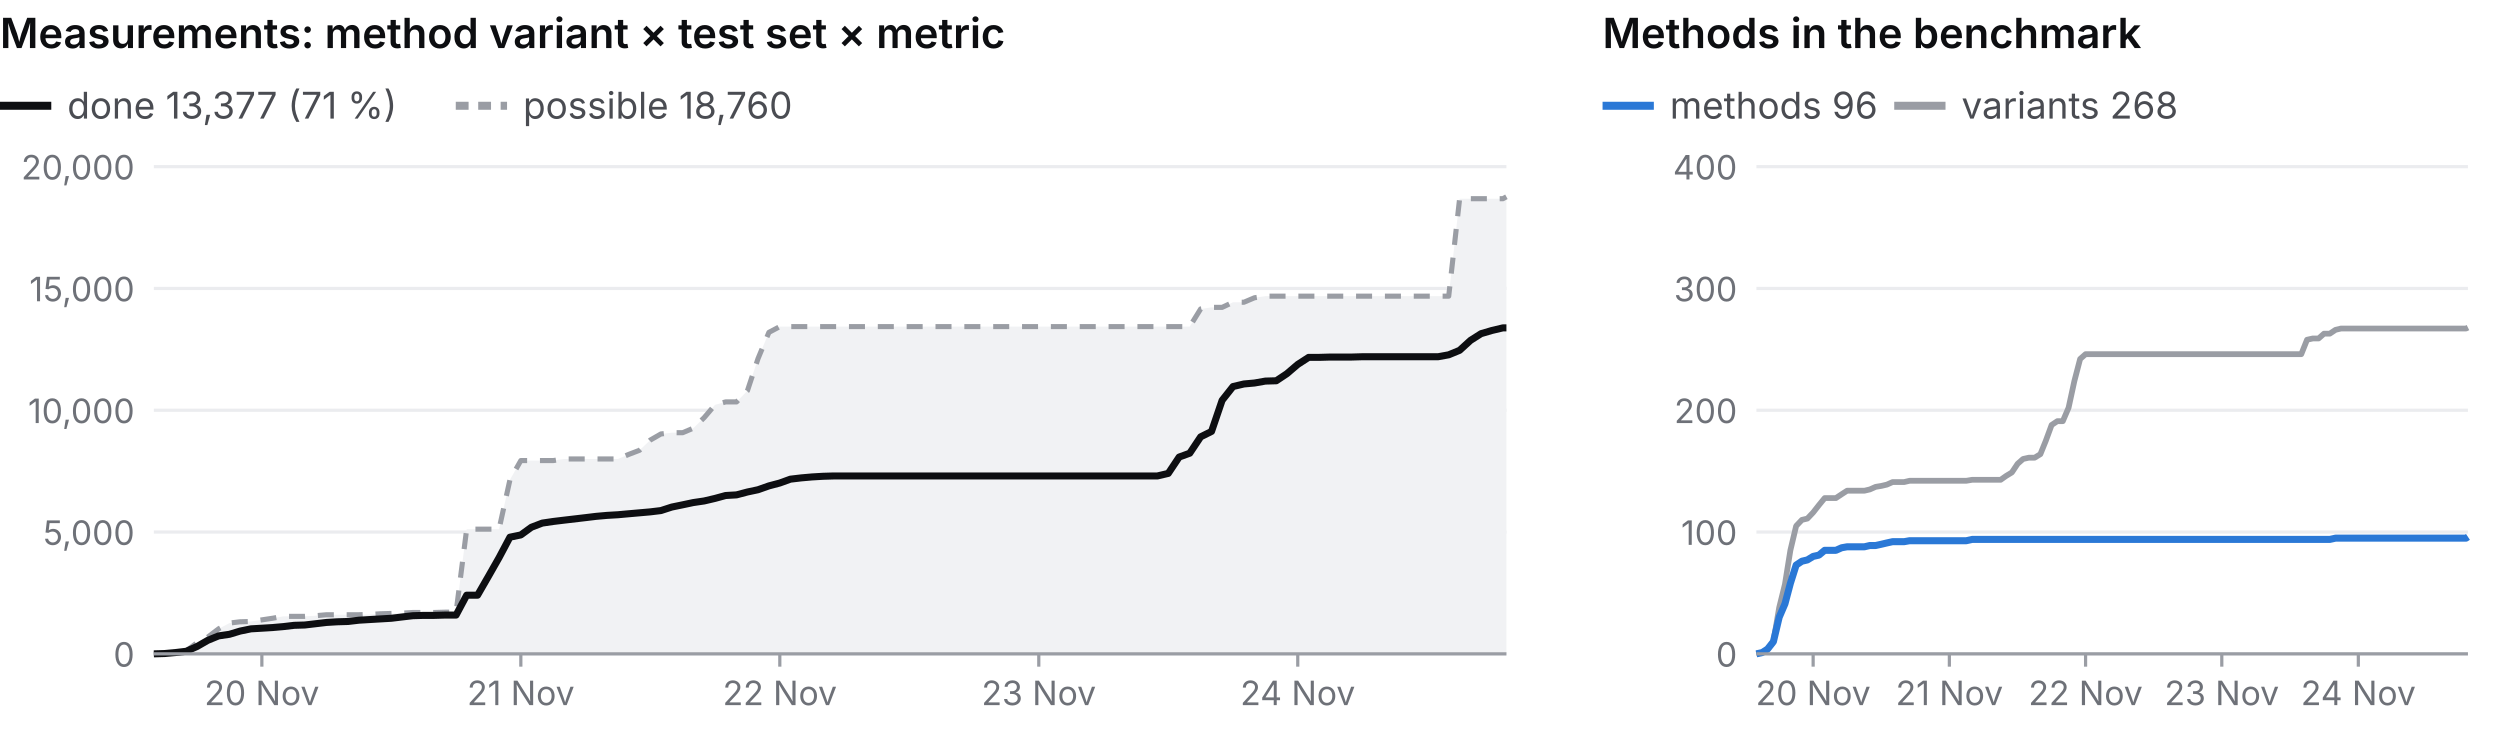
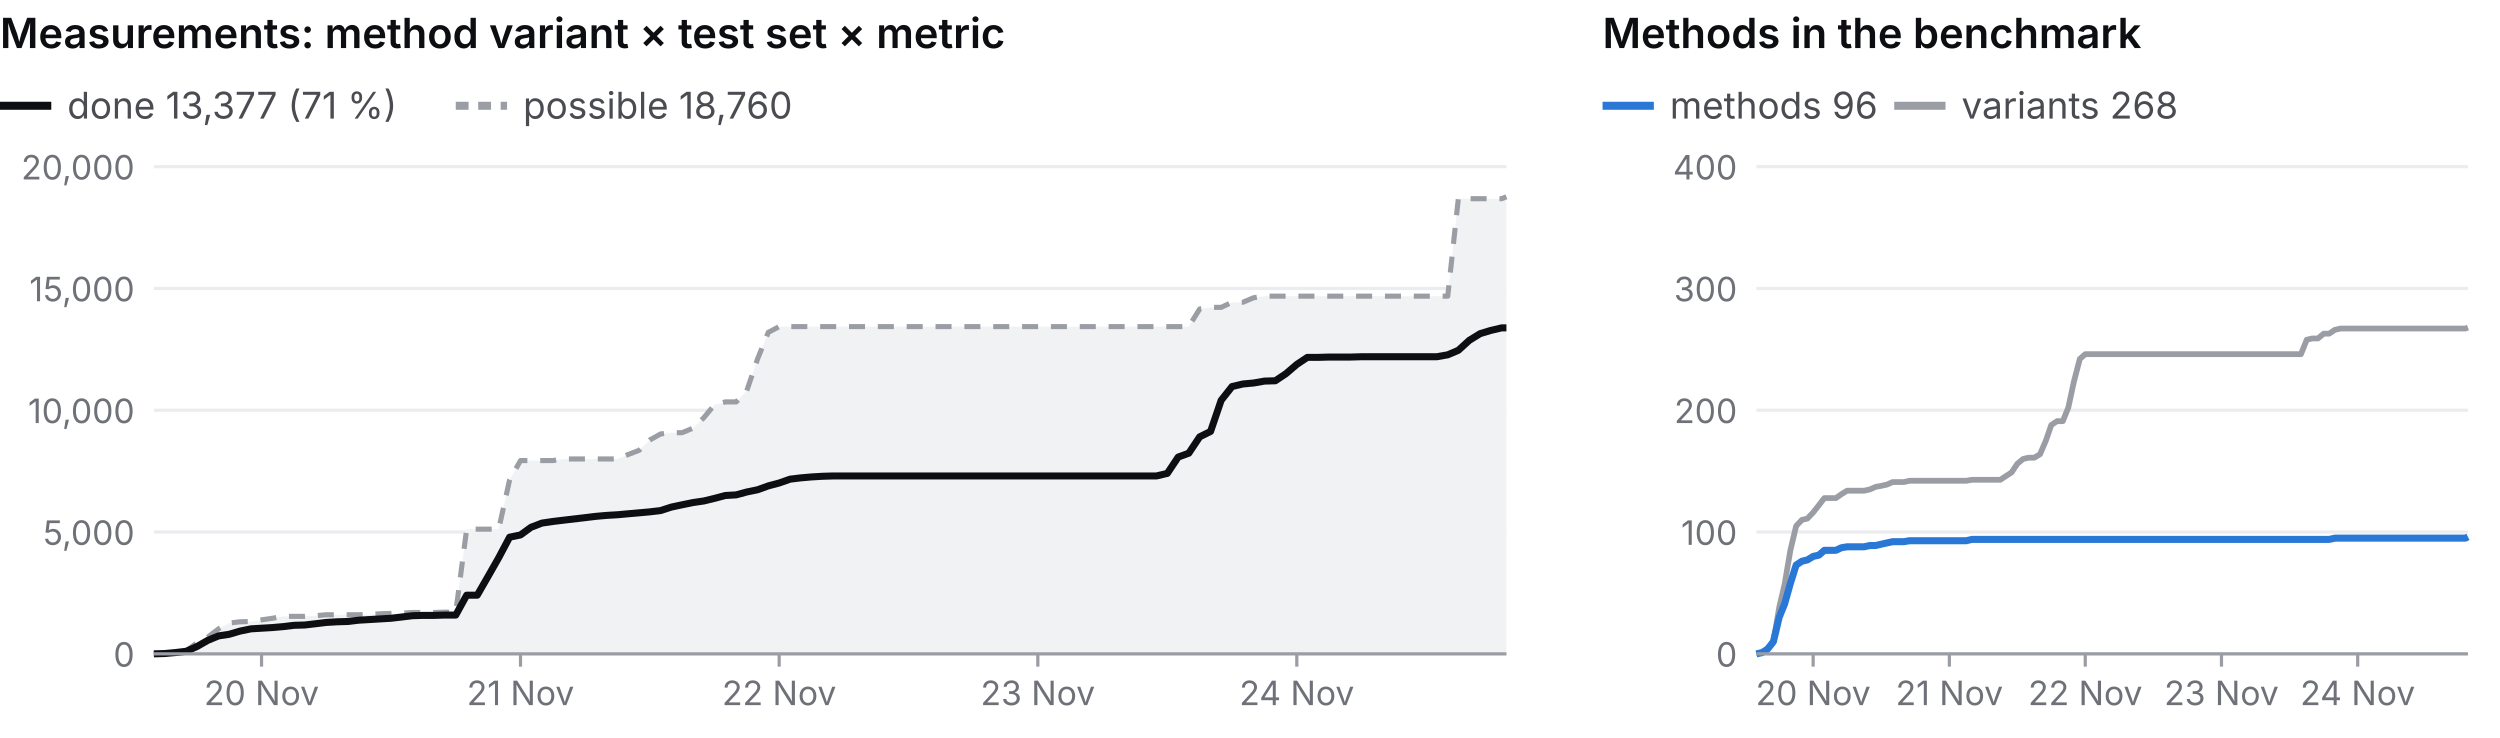
<svg xmlns="http://www.w3.org/2000/svg" viewBox="0 0 780 230" role="img" aria-label="13,377 of 18,760 measurements done; 96 methods, 268 variants">
  <g transform="translate(0 0)" font-family="Inter, -apple-system, 'Segoe UI', Helvetica, Arial, sans-serif">
    <text x="0" y="15" font-size="13" font-weight="600" style="fill:#0d0e11">Measurements: method variant × test set × metric</text>
    <line x1="0" y1="33" x2="16" y2="33" style="stroke:#0d0e11" stroke-width="2.5" />
    <text x="21" y="37" font-size="11.5" style="fill:#4a4c52">done 13,377 (71 %)</text>
    <line x1="142.2" y1="33" x2="158.2" y2="33" style="stroke:#9a9da4" stroke-width="2.5" stroke-dasharray="4 3" />
    <text x="163.2" y="37" font-size="11.5" style="fill:#4a4c52">possible 18,760</text>
    <line x1="48" y1="204.0" x2="470" y2="204.0" style="stroke:#ebecef" stroke-width="1" />
    <text x="42" y="208.0" font-size="10.5" text-anchor="end" style="fill:#6e7178">0</text>
    <line x1="48" y1="166.0" x2="470" y2="166.0" style="stroke:#ebecef" stroke-width="1" />
    <text x="42" y="170.0" font-size="10.5" text-anchor="end" style="fill:#6e7178">5,000</text>
    <line x1="48" y1="128.0" x2="470" y2="128.0" style="stroke:#ebecef" stroke-width="1" />
    <text x="42" y="132.0" font-size="10.5" text-anchor="end" style="fill:#6e7178">10,000</text>
    <line x1="48" y1="90.0" x2="470" y2="90.0" style="stroke:#ebecef" stroke-width="1" />
    <text x="42" y="94.0" font-size="10.5" text-anchor="end" style="fill:#6e7178">15,000</text>
    <line x1="48" y1="52.0" x2="470" y2="52.0" style="stroke:#ebecef" stroke-width="1" />
    <text x="42" y="56.0" font-size="10.5" text-anchor="end" style="fill:#6e7178">20,000</text>
-     <line x1="81.7" y1="204" x2="81.7" y2="208" style="stroke:#9a9da4" stroke-width="1" />
-     <text x="81.7" y="220" font-size="10.5" text-anchor="middle" style="fill:#6e7178">20 Nov</text>
-     <line x1="162.5" y1="204" x2="162.5" y2="208" style="stroke:#9a9da4" stroke-width="1" />
-     <text x="162.5" y="220" font-size="10.5" text-anchor="middle" style="fill:#6e7178">21 Nov</text>
-     <line x1="243.3" y1="204" x2="243.3" y2="208" style="stroke:#9a9da4" stroke-width="1" />
-     <text x="243.3" y="220" font-size="10.5" text-anchor="middle" style="fill:#6e7178">22 Nov</text>
-     <line x1="324.1" y1="204" x2="324.1" y2="208" style="stroke:#9a9da4" stroke-width="1" />
-     <text x="324.1" y="220" font-size="10.5" text-anchor="middle" style="fill:#6e7178">23 Nov</text>
-     <line x1="404.9" y1="204" x2="404.9" y2="208" style="stroke:#9a9da4" stroke-width="1" />
-     <text x="404.9" y="220" font-size="10.5" text-anchor="middle" style="fill:#6e7178">24 Nov</text>
-     <polygon points="48.0,204.0 48.0,204.0 51.4,203.9 54.7,203.6 58.1,203.1 61.5,200.5 64.8,198.8 68.2,196.2 71.6,194.4 74.9,194.0 78.3,193.9 81.7,193.4 85.0,192.9 88.4,192.3 91.8,192.3 95.1,192.3 98.5,192.1 101.9,191.8 105.2,191.8 108.6,191.8 112.0,191.8 115.3,191.7 118.7,191.5 122.1,191.4 125.4,191.3 128.8,191.1 132.2,191.1 135.5,191.1 138.9,191.0 142.3,191.0 145.6,165.1 149.0,165.1 152.4,165.1 155.7,165.1 159.1,149.7 162.5,143.7 165.8,143.7 169.2,143.7 172.6,143.7 175.9,143.2 179.3,143.2 182.7,143.2 186.0,143.2 189.4,143.2 192.8,143.2 196.1,141.8 199.5,140.5 202.9,137.3 206.2,135.4 209.6,135.0 213.0,135.0 216.3,133.6 219.7,130.3 223.1,126.3 226.4,125.4 229.8,125.4 233.2,121.9 236.5,111.9 239.9,103.7 243.3,101.9 246.6,101.9 250.0,101.9 253.4,101.9 256.8,101.9 260.1,101.9 263.5,101.9 266.9,101.9 270.2,101.9 273.6,101.9 277.0,101.9 280.3,101.9 283.7,101.9 287.1,101.9 290.4,101.9 293.8,101.9 297.2,101.9 300.5,101.9 303.9,101.9 307.3,101.9 310.6,101.9 314.0,101.9 317.4,101.9 320.7,101.9 324.1,101.9 327.5,101.9 330.8,101.9 334.2,101.9 337.6,101.9 340.9,101.9 344.3,101.9 347.7,101.9 351.0,101.9 354.4,101.9 357.8,101.9 361.1,101.9 364.5,101.9 367.9,101.9 371.2,101.9 374.6,96.4 378.0,95.9 381.3,95.9 384.7,94.3 388.1,94.3 391.4,92.9 394.8,92.4 398.2,92.4 401.5,92.4 404.9,92.4 408.3,92.4 411.6,92.4 415.0,92.4 418.4,92.4 421.7,92.4 425.1,92.4 428.5,92.4 431.8,92.4 435.2,92.4 438.6,92.4 441.9,92.4 445.3,92.4 448.7,92.4 452.0,92.4 455.4,62.0 458.8,62.0 462.1,62.0 465.5,62.0 468.9,62.0 470.0,61.4 470.0,204.0" style="fill:#f1f2f4" />
-     <polyline points="48.0,204.0 51.4,203.9 54.7,203.6 58.1,203.1 61.5,200.5 64.8,198.8 68.2,196.2 71.6,194.4 74.9,194.0 78.3,193.9 81.7,193.4 85.0,192.9 88.4,192.3 91.8,192.3 95.1,192.3 98.5,192.1 101.9,191.8 105.2,191.8 108.6,191.8 112.0,191.8 115.3,191.7 118.7,191.5 122.1,191.4 125.4,191.3 128.8,191.1 132.2,191.1 135.5,191.1 138.9,191.0 142.3,191.0 145.6,165.1 149.0,165.1 152.4,165.1 155.7,165.1 159.1,149.7 162.5,143.7 165.8,143.7 169.2,143.7 172.6,143.7 175.9,143.2 179.3,143.2 182.7,143.2 186.0,143.2 189.4,143.2 192.8,143.2 196.1,141.8 199.5,140.5 202.9,137.3 206.2,135.4 209.6,135.0 213.0,135.0 216.3,133.6 219.7,130.3 223.1,126.3 226.4,125.4 229.8,125.4 233.2,121.9 236.5,111.9 239.9,103.7 243.3,101.9 246.6,101.9 250.0,101.9 253.4,101.9 256.8,101.9 260.1,101.9 263.5,101.9 266.9,101.9 270.2,101.9 273.6,101.9 277.0,101.9 280.3,101.9 283.7,101.9 287.1,101.9 290.4,101.9 293.8,101.9 297.2,101.9 300.5,101.9 303.9,101.9 307.3,101.9 310.6,101.9 314.0,101.9 317.4,101.9 320.7,101.9 324.1,101.9 327.5,101.9 330.8,101.9 334.2,101.9 337.6,101.9 340.9,101.9 344.3,101.9 347.7,101.9 351.0,101.9 354.4,101.9 357.8,101.9 361.1,101.9 364.5,101.9 367.9,101.9 371.2,101.9 374.6,96.4 378.0,95.9 381.3,95.9 384.7,94.3 388.1,94.3 391.4,92.9 394.8,92.4 398.2,92.4 401.5,92.4 404.9,92.4 408.3,92.4 411.6,92.4 415.0,92.4 418.4,92.4 421.7,92.4 425.1,92.4 428.5,92.4 431.8,92.4 435.2,92.4 438.6,92.4 441.9,92.4 445.3,92.4 448.7,92.4 452.0,92.4 455.4,62.0 458.8,62.0 462.1,62.0 465.5,62.0 468.9,62.0 470.0,61.4" fill="none" style="stroke:#9a9da4" stroke-width="1.6" stroke-linejoin="round" stroke-dasharray="5 4" />
-     <polyline points="48.0,204.0 51.4,203.9 54.7,203.6 58.1,203.2 61.5,201.7 64.8,199.8 68.2,198.4 71.6,197.9 74.9,196.9 78.3,196.2 81.7,196.0 85.0,195.8 88.4,195.5 91.8,195.1 95.1,195.0 98.5,194.6 101.9,194.2 105.2,194.0 108.6,193.9 112.0,193.5 115.3,193.3 118.7,193.1 122.1,192.9 125.4,192.5 128.8,192.1 132.2,192.0 135.5,192.0 138.9,191.9 142.3,191.9 145.6,185.7 149.0,185.7 152.4,179.8 155.7,174.0 159.1,167.6 162.5,166.9 165.8,164.5 169.2,163.2 172.6,162.7 175.9,162.3 179.3,161.9 182.7,161.5 186.0,161.1 189.4,160.8 192.8,160.6 196.1,160.3 199.5,160.0 202.9,159.7 206.2,159.3 209.6,158.2 213.0,157.5 216.3,156.8 219.7,156.3 223.1,155.5 226.4,154.6 229.8,154.4 233.2,153.5 236.5,152.8 239.9,151.6 243.3,150.7 246.6,149.5 250.0,149.1 253.4,148.8 256.8,148.6 260.1,148.5 263.5,148.5 266.9,148.5 270.2,148.5 273.6,148.5 277.0,148.5 280.3,148.5 283.7,148.5 287.1,148.5 290.4,148.5 293.8,148.5 297.2,148.5 300.5,148.5 303.9,148.5 307.3,148.5 310.6,148.5 314.0,148.5 317.4,148.5 320.7,148.5 324.1,148.5 327.5,148.5 330.8,148.5 334.2,148.5 337.6,148.5 340.9,148.5 344.3,148.5 347.7,148.5 351.0,148.5 354.4,148.5 357.8,148.5 361.1,148.5 364.5,147.7 367.9,142.6 371.2,141.4 374.6,136.3 378.0,134.6 381.3,124.9 384.7,120.6 388.1,119.8 391.4,119.5 394.8,118.9 398.2,118.8 401.5,116.6 404.9,113.7 408.3,111.5 411.6,111.5 415.0,111.4 418.4,111.4 421.7,111.4 425.1,111.3 428.5,111.3 431.8,111.3 435.2,111.3 438.6,111.3 441.9,111.3 445.3,111.3 448.7,111.3 452.0,110.7 455.4,109.3 458.8,106.2 462.1,104.1 465.5,103.1 468.9,102.3 470.0,102.3" fill="none" style="stroke:#0d0e11" stroke-width="2.2" stroke-linejoin="round" />
+     <line x1="81.6" y1="204" x2="81.6" y2="208" style="stroke:#9a9da4" stroke-width="1" />
+     <text x="81.6" y="220" font-size="10.5" text-anchor="middle" style="fill:#6e7178">20 Nov</text>
+     <line x1="162.4" y1="204" x2="162.4" y2="208" style="stroke:#9a9da4" stroke-width="1" />
+     <text x="162.4" y="220" font-size="10.5" text-anchor="middle" style="fill:#6e7178">21 Nov</text>
+     <line x1="243.1" y1="204" x2="243.1" y2="208" style="stroke:#9a9da4" stroke-width="1" />
+     <text x="243.1" y="220" font-size="10.5" text-anchor="middle" style="fill:#6e7178">22 Nov</text>
+     <line x1="323.8" y1="204" x2="323.8" y2="208" style="stroke:#9a9da4" stroke-width="1" />
+     <text x="323.8" y="220" font-size="10.5" text-anchor="middle" style="fill:#6e7178">23 Nov</text>
+     <line x1="404.6" y1="204" x2="404.6" y2="208" style="stroke:#9a9da4" stroke-width="1" />
+     <text x="404.6" y="220" font-size="10.5" text-anchor="middle" style="fill:#6e7178">24 Nov</text>
+     <polygon points="48.0,204.0 48.0,204.0 51.4,203.9 54.7,203.6 58.1,203.1 61.5,200.5 64.8,198.8 68.2,196.2 71.5,194.4 74.9,194.0 78.3,193.9 81.6,193.4 85.0,192.9 88.4,192.3 91.7,192.3 95.1,192.3 98.5,192.1 101.8,191.8 105.2,191.8 108.6,191.8 111.9,191.8 115.3,191.7 118.6,191.5 122.0,191.4 125.4,191.3 128.7,191.1 132.1,191.1 135.5,191.1 138.8,191.0 142.2,191.0 145.6,165.1 148.9,165.1 152.3,165.1 155.6,165.1 159.0,149.7 162.4,143.7 165.7,143.7 169.1,143.7 172.5,143.7 175.8,143.2 179.2,143.2 182.6,143.2 185.9,143.2 189.3,143.2 192.7,143.2 196.0,141.8 199.4,140.5 202.7,137.3 206.1,135.4 209.5,135.0 212.8,135.0 216.2,133.6 219.6,130.3 222.9,126.3 226.3,125.4 229.7,125.4 233.0,121.9 236.4,111.9 239.7,103.7 243.1,101.9 246.5,101.9 249.8,101.9 253.2,101.9 256.6,101.9 259.9,101.9 263.3,101.9 266.7,101.9 270.0,101.9 273.4,101.9 276.7,101.9 280.1,101.9 283.5,101.9 286.8,101.9 290.2,101.9 293.6,101.9 296.9,101.9 300.3,101.9 303.7,101.9 307.0,101.9 310.4,101.9 313.8,101.9 317.1,101.9 320.5,101.9 323.8,101.9 327.2,101.9 330.6,101.9 333.9,101.9 337.3,101.9 340.7,101.9 344.0,101.9 347.4,101.9 350.8,101.9 354.1,101.9 357.5,101.9 360.8,101.9 364.2,101.9 367.6,101.9 370.9,101.9 374.3,96.4 377.7,95.9 381.0,95.9 384.4,94.3 387.8,94.3 391.1,92.9 394.5,92.4 397.9,92.4 401.2,92.4 404.6,92.4 407.9,92.4 411.3,92.4 414.7,92.4 418.0,92.4 421.4,92.4 424.8,92.4 428.1,92.4 431.5,92.4 434.9,92.4 438.2,92.4 441.6,92.4 444.9,92.4 448.3,92.4 451.7,92.4 455.0,62.0 458.4,62.0 461.8,62.0 465.1,62.0 468.5,62.0 470.0,61.4 470.0,204.0" style="fill:#f1f2f4" />
+     <polyline points="48.0,204.0 51.4,203.9 54.7,203.6 58.1,203.1 61.5,200.5 64.8,198.8 68.2,196.2 71.5,194.4 74.9,194.0 78.3,193.9 81.6,193.4 85.0,192.9 88.4,192.3 91.7,192.3 95.1,192.3 98.5,192.1 101.8,191.8 105.2,191.8 108.6,191.8 111.9,191.8 115.3,191.7 118.6,191.5 122.0,191.4 125.4,191.3 128.7,191.1 132.1,191.1 135.5,191.1 138.8,191.0 142.2,191.0 145.6,165.1 148.9,165.1 152.3,165.1 155.6,165.1 159.0,149.7 162.4,143.7 165.7,143.7 169.1,143.7 172.5,143.7 175.8,143.2 179.2,143.2 182.6,143.2 185.9,143.2 189.3,143.2 192.7,143.2 196.0,141.8 199.4,140.5 202.7,137.3 206.1,135.4 209.5,135.0 212.8,135.0 216.2,133.6 219.6,130.3 222.9,126.3 226.3,125.4 229.7,125.4 233.0,121.9 236.4,111.9 239.7,103.7 243.1,101.9 246.5,101.9 249.8,101.9 253.2,101.9 256.6,101.9 259.9,101.9 263.3,101.9 266.7,101.9 270.0,101.9 273.4,101.9 276.7,101.9 280.1,101.9 283.5,101.9 286.8,101.9 290.2,101.9 293.6,101.9 296.9,101.9 300.3,101.9 303.7,101.9 307.0,101.9 310.4,101.9 313.8,101.9 317.1,101.9 320.5,101.9 323.8,101.9 327.2,101.9 330.6,101.9 333.9,101.9 337.3,101.9 340.7,101.9 344.0,101.9 347.4,101.9 350.8,101.9 354.1,101.9 357.5,101.9 360.8,101.9 364.2,101.9 367.6,101.9 370.9,101.9 374.3,96.4 377.7,95.9 381.0,95.9 384.4,94.3 387.8,94.3 391.1,92.9 394.5,92.4 397.9,92.4 401.2,92.4 404.6,92.4 407.9,92.4 411.3,92.4 414.7,92.4 418.0,92.4 421.4,92.4 424.8,92.4 428.1,92.4 431.5,92.4 434.9,92.4 438.2,92.4 441.6,92.4 444.9,92.4 448.3,92.4 451.7,92.4 455.0,62.0 458.4,62.0 461.8,62.0 465.1,62.0 468.5,62.0 470.0,61.4" fill="none" style="stroke:#9a9da4" stroke-width="1.6" stroke-linejoin="round" stroke-dasharray="5 4" />
+     <polyline points="48.0,204.0 51.4,203.9 54.7,203.6 58.1,203.2 61.5,201.7 64.8,199.8 68.2,198.4 71.5,197.9 74.9,196.9 78.3,196.2 81.6,196.0 85.0,195.8 88.4,195.5 91.7,195.1 95.1,195.0 98.5,194.6 101.8,194.2 105.2,194.0 108.6,193.9 111.9,193.5 115.3,193.3 118.6,193.1 122.0,192.9 125.4,192.5 128.7,192.1 132.1,192.0 135.5,192.0 138.8,191.9 142.2,191.9 145.6,185.7 148.9,185.7 152.3,179.8 155.6,174.0 159.0,167.6 162.4,166.9 165.7,164.5 169.1,163.2 172.5,162.7 175.8,162.3 179.2,161.9 182.6,161.5 185.9,161.1 189.3,160.8 192.7,160.6 196.0,160.3 199.4,160.0 202.7,159.7 206.1,159.3 209.5,158.2 212.8,157.5 216.2,156.8 219.6,156.3 222.9,155.5 226.3,154.6 229.7,154.4 233.0,153.5 236.4,152.8 239.7,151.6 243.1,150.7 246.5,149.5 249.8,149.1 253.2,148.8 256.6,148.6 259.9,148.5 263.3,148.5 266.7,148.5 270.0,148.5 273.4,148.5 276.7,148.5 280.1,148.5 283.5,148.5 286.8,148.5 290.2,148.5 293.6,148.5 296.9,148.5 300.3,148.5 303.7,148.5 307.0,148.5 310.4,148.5 313.8,148.5 317.1,148.5 320.5,148.5 323.8,148.5 327.2,148.5 330.6,148.5 333.9,148.5 337.3,148.5 340.7,148.5 344.0,148.5 347.4,148.5 350.8,148.5 354.1,148.5 357.5,148.5 360.8,148.5 364.2,147.7 367.6,142.6 370.9,141.4 374.3,136.3 377.7,134.6 381.0,124.9 384.4,120.6 387.8,119.8 391.1,119.5 394.5,118.9 397.9,118.8 401.2,116.6 404.6,113.7 407.9,111.5 411.3,111.5 414.7,111.4 418.0,111.4 421.4,111.4 424.8,111.3 428.1,111.3 431.5,111.3 434.9,111.3 438.2,111.3 441.6,111.3 444.9,111.3 448.3,111.3 451.7,110.7 455.0,109.3 458.4,106.2 461.8,104.1 465.1,103.1 468.5,102.3 470.0,102.3" fill="none" style="stroke:#0d0e11" stroke-width="2.2" stroke-linejoin="round" />
    <line x1="48" y1="204.0" x2="470" y2="204.0" style="stroke:#9a9da4" stroke-width="1" />
  </g>
  <g transform="translate(500 0)">
    <g transform="translate(0 0)" font-family="Inter, -apple-system, 'Segoe UI', Helvetica, Arial, sans-serif">
      <text x="0" y="15" font-size="13" font-weight="600" style="fill:#0d0e11">Methods in the benchmark</text>
      <line x1="0" y1="33" x2="16" y2="33" style="stroke:#2a78d6" stroke-width="2.5" />
      <text x="21" y="37" font-size="11.5" style="fill:#4a4c52">methods 96</text>
      <line x1="91.0" y1="33" x2="107.0" y2="33" style="stroke:#9a9da4" stroke-width="2.5" />
      <text x="112.0" y="37" font-size="11.5" style="fill:#4a4c52">variants 268</text>
      <line x1="48" y1="204.0" x2="270" y2="204.0" style="stroke:#ebecef" stroke-width="1" />
      <text x="42" y="208.0" font-size="10.5" text-anchor="end" style="fill:#6e7178">0</text>
      <line x1="48" y1="166.0" x2="270" y2="166.0" style="stroke:#ebecef" stroke-width="1" />
      <text x="42" y="170.0" font-size="10.5" text-anchor="end" style="fill:#6e7178">100</text>
      <line x1="48" y1="128.0" x2="270" y2="128.0" style="stroke:#ebecef" stroke-width="1" />
      <text x="42" y="132.0" font-size="10.5" text-anchor="end" style="fill:#6e7178">200</text>
      <line x1="48" y1="90.0" x2="270" y2="90.0" style="stroke:#ebecef" stroke-width="1" />
      <text x="42" y="94.0" font-size="10.5" text-anchor="end" style="fill:#6e7178">300</text>
      <line x1="48" y1="52.0" x2="270" y2="52.0" style="stroke:#ebecef" stroke-width="1" />
      <text x="42" y="56.0" font-size="10.5" text-anchor="end" style="fill:#6e7178">400</text>
      <line x1="65.7" y1="204" x2="65.7" y2="208" style="stroke:#9a9da4" stroke-width="1" />
      <text x="65.7" y="220" font-size="10.5" text-anchor="middle" style="fill:#6e7178">20 Nov</text>
      <line x1="108.2" y1="204" x2="108.2" y2="208" style="stroke:#9a9da4" stroke-width="1" />
      <text x="108.2" y="220" font-size="10.5" text-anchor="middle" style="fill:#6e7178">21 Nov</text>
-       <line x1="150.7" y1="204" x2="150.7" y2="208" style="stroke:#9a9da4" stroke-width="1" />
-       <text x="150.7" y="220" font-size="10.5" text-anchor="middle" style="fill:#6e7178">22 Nov</text>
-       <line x1="193.2" y1="204" x2="193.2" y2="208" style="stroke:#9a9da4" stroke-width="1" />
-       <text x="193.2" y="220" font-size="10.5" text-anchor="middle" style="fill:#6e7178">23 Nov</text>
-       <line x1="235.8" y1="204" x2="235.8" y2="208" style="stroke:#9a9da4" stroke-width="1" />
-       <text x="235.8" y="220" font-size="10.5" text-anchor="middle" style="fill:#6e7178">24 Nov</text>
-       <polyline points="48.0,204.0 49.8,203.6 51.5,202.5 53.3,200.2 55.1,189.6 56.9,182.3 58.6,171.7 60.4,164.1 62.2,162.2 63.9,161.8 65.7,159.9 67.5,157.6 69.3,155.4 71.0,155.4 72.8,155.4 74.6,154.2 76.3,153.1 78.1,153.1 79.9,153.1 81.7,153.1 83.4,152.7 85.2,151.9 87.0,151.6 88.7,151.2 90.5,150.4 92.3,150.4 94.1,150.4 95.8,150.0 97.6,150.0 99.4,150.0 101.1,150.0 102.9,150.0 104.7,150.0 106.5,150.0 108.2,150.0 110.0,150.0 111.8,150.0 113.5,150.0 115.3,149.7 117.1,149.7 118.8,149.7 120.6,149.7 122.4,149.7 124.2,149.7 125.9,148.5 127.7,147.4 129.5,144.7 131.2,143.2 133.0,142.8 134.8,142.8 136.6,141.7 138.3,137.5 140.1,132.6 141.9,131.4 143.6,131.4 145.4,127.2 147.2,118.9 149.0,112.0 150.7,110.5 152.5,110.5 154.3,110.5 156.0,110.5 157.8,110.5 159.6,110.5 161.4,110.5 163.1,110.5 164.9,110.5 166.7,110.5 168.4,110.5 170.2,110.5 172.0,110.5 173.8,110.5 175.5,110.5 177.3,110.5 179.1,110.5 180.8,110.5 182.6,110.5 184.4,110.5 186.2,110.5 187.9,110.5 189.7,110.5 191.5,110.5 193.2,110.5 195.0,110.5 196.8,110.5 198.6,110.5 200.3,110.5 202.1,110.5 203.9,110.5 205.6,110.5 207.4,110.5 209.2,110.5 211.0,110.5 212.7,110.5 214.5,110.5 216.3,110.5 218.0,110.5 219.8,106.0 221.6,105.6 223.4,105.6 225.1,104.1 226.9,104.1 228.7,102.9 230.4,102.5 232.2,102.5 234.0,102.5 235.8,102.5 237.5,102.5 239.3,102.5 241.1,102.5 242.8,102.5 244.6,102.5 246.4,102.5 248.1,102.5 249.9,102.5 251.7,102.5 253.5,102.5 255.2,102.5 257.0,102.5 258.8,102.5 260.5,102.5 262.3,102.5 264.1,102.5 265.9,102.5 267.6,102.5 269.4,102.5 270.0,102.2" fill="none" style="stroke:#9a9da4" stroke-width="1.8" stroke-linejoin="round" />
-       <polyline points="48.0,204.0 49.8,203.6 51.5,202.5 53.3,200.2 55.1,192.6 56.9,188.4 58.6,182.0 60.4,176.3 62.2,175.1 63.9,174.7 65.7,173.6 67.5,173.2 69.3,171.7 71.0,171.7 72.8,171.7 74.6,170.9 76.3,170.6 78.1,170.6 79.9,170.6 81.7,170.6 83.4,170.2 85.2,170.2 87.0,169.8 88.7,169.4 90.5,169.0 92.3,169.0 94.1,169.0 95.8,168.7 97.6,168.7 99.4,168.7 101.1,168.7 102.9,168.7 104.7,168.7 106.5,168.7 108.2,168.7 110.0,168.7 111.8,168.7 113.5,168.7 115.3,168.3 117.1,168.3 118.8,168.3 120.6,168.3 122.4,168.3 124.2,168.3 125.9,168.3 127.7,168.3 129.5,168.3 131.2,168.3 133.0,168.3 134.8,168.3 136.6,168.3 138.3,168.3 140.1,168.3 141.9,168.3 143.6,168.3 145.4,168.3 147.2,168.3 149.0,168.3 150.7,168.3 152.5,168.3 154.3,168.3 156.0,168.3 157.8,168.3 159.6,168.3 161.4,168.3 163.1,168.3 164.9,168.3 166.7,168.3 168.4,168.3 170.2,168.3 172.0,168.3 173.8,168.3 175.5,168.3 177.3,168.3 179.1,168.3 180.8,168.3 182.6,168.3 184.4,168.3 186.2,168.3 187.9,168.3 189.7,168.3 191.5,168.3 193.2,168.3 195.0,168.3 196.8,168.3 198.6,168.3 200.3,168.3 202.1,168.3 203.9,168.3 205.6,168.3 207.4,168.3 209.2,168.3 211.0,168.3 212.7,168.3 214.5,168.3 216.3,168.3 218.0,168.3 219.8,168.3 221.6,168.3 223.4,168.3 225.1,168.3 226.9,168.3 228.7,167.9 230.4,167.9 232.2,167.9 234.0,167.9 235.8,167.9 237.5,167.9 239.3,167.9 241.1,167.9 242.8,167.9 244.6,167.9 246.4,167.9 248.1,167.9 249.9,167.9 251.7,167.9 253.5,167.9 255.2,167.9 257.0,167.9 258.8,167.9 260.5,167.9 262.3,167.9 264.1,167.9 265.9,167.9 267.6,167.9 269.4,167.9 270.0,167.5" fill="none" style="stroke:#2a78d6" stroke-width="2.2" stroke-linejoin="round" />
+       <line x1="150.6" y1="204" x2="150.6" y2="208" style="stroke:#9a9da4" stroke-width="1" />
+       <text x="150.6" y="220" font-size="10.5" text-anchor="middle" style="fill:#6e7178">22 Nov</text>
+       <line x1="193.1" y1="204" x2="193.1" y2="208" style="stroke:#9a9da4" stroke-width="1" />
+       <text x="193.1" y="220" font-size="10.5" text-anchor="middle" style="fill:#6e7178">23 Nov</text>
+       <line x1="235.6" y1="204" x2="235.6" y2="208" style="stroke:#9a9da4" stroke-width="1" />
+       <text x="235.6" y="220" font-size="10.5" text-anchor="middle" style="fill:#6e7178">24 Nov</text>
+       <polyline points="48.0,204.0 49.8,203.6 51.5,202.5 53.3,200.2 55.1,189.6 56.8,182.3 58.6,171.7 60.4,164.1 62.2,162.2 63.9,161.8 65.7,159.9 67.5,157.6 69.2,155.4 71.0,155.4 72.8,155.4 74.5,154.2 76.3,153.1 78.1,153.1 79.9,153.1 81.6,153.1 83.4,152.7 85.2,151.9 86.9,151.6 88.7,151.2 90.5,150.4 92.2,150.4 94.0,150.4 95.8,150.0 97.6,150.0 99.3,150.0 101.1,150.0 102.9,150.0 104.6,150.0 106.4,150.0 108.2,150.0 109.9,150.0 111.7,150.0 113.5,150.0 115.2,149.7 117.0,149.7 118.8,149.7 120.6,149.7 122.3,149.7 124.1,149.7 125.9,148.5 127.6,147.4 129.4,144.7 131.2,143.2 132.9,142.8 134.7,142.8 136.5,141.7 138.3,137.5 140.0,132.6 141.8,131.4 143.6,131.4 145.3,127.2 147.1,118.9 148.9,112.0 150.6,110.5 152.4,110.5 154.2,110.5 155.9,110.5 157.7,110.5 159.5,110.5 161.3,110.5 163.0,110.5 164.8,110.5 166.6,110.5 168.3,110.5 170.1,110.5 171.9,110.5 173.6,110.5 175.4,110.5 177.2,110.5 179.0,110.5 180.7,110.5 182.5,110.5 184.3,110.5 186.0,110.5 187.8,110.5 189.6,110.5 191.3,110.5 193.1,110.5 194.9,110.5 196.7,110.5 198.4,110.5 200.2,110.5 202.0,110.5 203.7,110.5 205.5,110.5 207.3,110.5 209.0,110.5 210.8,110.5 212.6,110.5 214.3,110.5 216.1,110.5 217.9,110.5 219.7,106.0 221.4,105.6 223.2,105.6 225.0,104.1 226.7,104.1 228.5,102.9 230.3,102.5 232.0,102.5 233.8,102.5 235.6,102.5 237.4,102.5 239.1,102.5 240.9,102.5 242.7,102.5 244.4,102.5 246.2,102.5 248.0,102.5 249.7,102.5 251.5,102.5 253.3,102.5 255.1,102.5 256.8,102.5 258.6,102.5 260.4,102.5 262.1,102.5 263.9,102.5 265.7,102.5 267.4,102.5 269.2,102.5 270.0,102.2" fill="none" style="stroke:#9a9da4" stroke-width="1.8" stroke-linejoin="round" />
+       <polyline points="48.0,204.0 49.8,203.6 51.5,202.5 53.3,200.2 55.1,192.6 56.8,188.4 58.6,182.0 60.4,176.3 62.2,175.1 63.9,174.7 65.7,173.6 67.5,173.2 69.2,171.7 71.0,171.7 72.8,171.7 74.5,170.9 76.3,170.6 78.1,170.6 79.9,170.6 81.6,170.6 83.4,170.2 85.2,170.2 86.9,169.8 88.7,169.4 90.5,169.0 92.2,169.0 94.0,169.0 95.8,168.7 97.6,168.7 99.3,168.7 101.1,168.7 102.9,168.7 104.6,168.7 106.4,168.7 108.2,168.7 109.9,168.7 111.7,168.7 113.5,168.7 115.2,168.3 117.0,168.3 118.8,168.3 120.6,168.3 122.3,168.3 124.1,168.3 125.9,168.3 127.6,168.3 129.4,168.3 131.2,168.3 132.9,168.3 134.7,168.3 136.5,168.3 138.3,168.3 140.0,168.3 141.8,168.3 143.6,168.3 145.3,168.3 147.1,168.3 148.9,168.3 150.6,168.3 152.4,168.3 154.2,168.3 155.9,168.3 157.7,168.3 159.5,168.3 161.3,168.3 163.0,168.3 164.8,168.3 166.6,168.3 168.3,168.3 170.1,168.3 171.9,168.3 173.6,168.3 175.4,168.3 177.2,168.3 179.0,168.3 180.7,168.3 182.5,168.3 184.3,168.3 186.0,168.3 187.8,168.3 189.6,168.3 191.3,168.3 193.1,168.3 194.9,168.3 196.7,168.3 198.4,168.3 200.2,168.3 202.0,168.3 203.7,168.3 205.5,168.3 207.3,168.3 209.0,168.3 210.8,168.3 212.6,168.3 214.3,168.3 216.1,168.3 217.9,168.3 219.7,168.3 221.4,168.3 223.2,168.3 225.0,168.3 226.7,168.3 228.5,167.9 230.3,167.9 232.0,167.9 233.8,167.9 235.6,167.9 237.4,167.9 239.1,167.9 240.9,167.9 242.7,167.9 244.4,167.9 246.2,167.9 248.0,167.9 249.7,167.9 251.5,167.9 253.3,167.9 255.1,167.9 256.8,167.9 258.6,167.9 260.4,167.9 262.1,167.9 263.9,167.9 265.7,167.9 267.4,167.9 269.2,167.9 270.0,167.5" fill="none" style="stroke:#2a78d6" stroke-width="2.2" stroke-linejoin="round" />
      <line x1="48" y1="204.0" x2="270" y2="204.0" style="stroke:#9a9da4" stroke-width="1" />
    </g>
  </g>
</svg>
